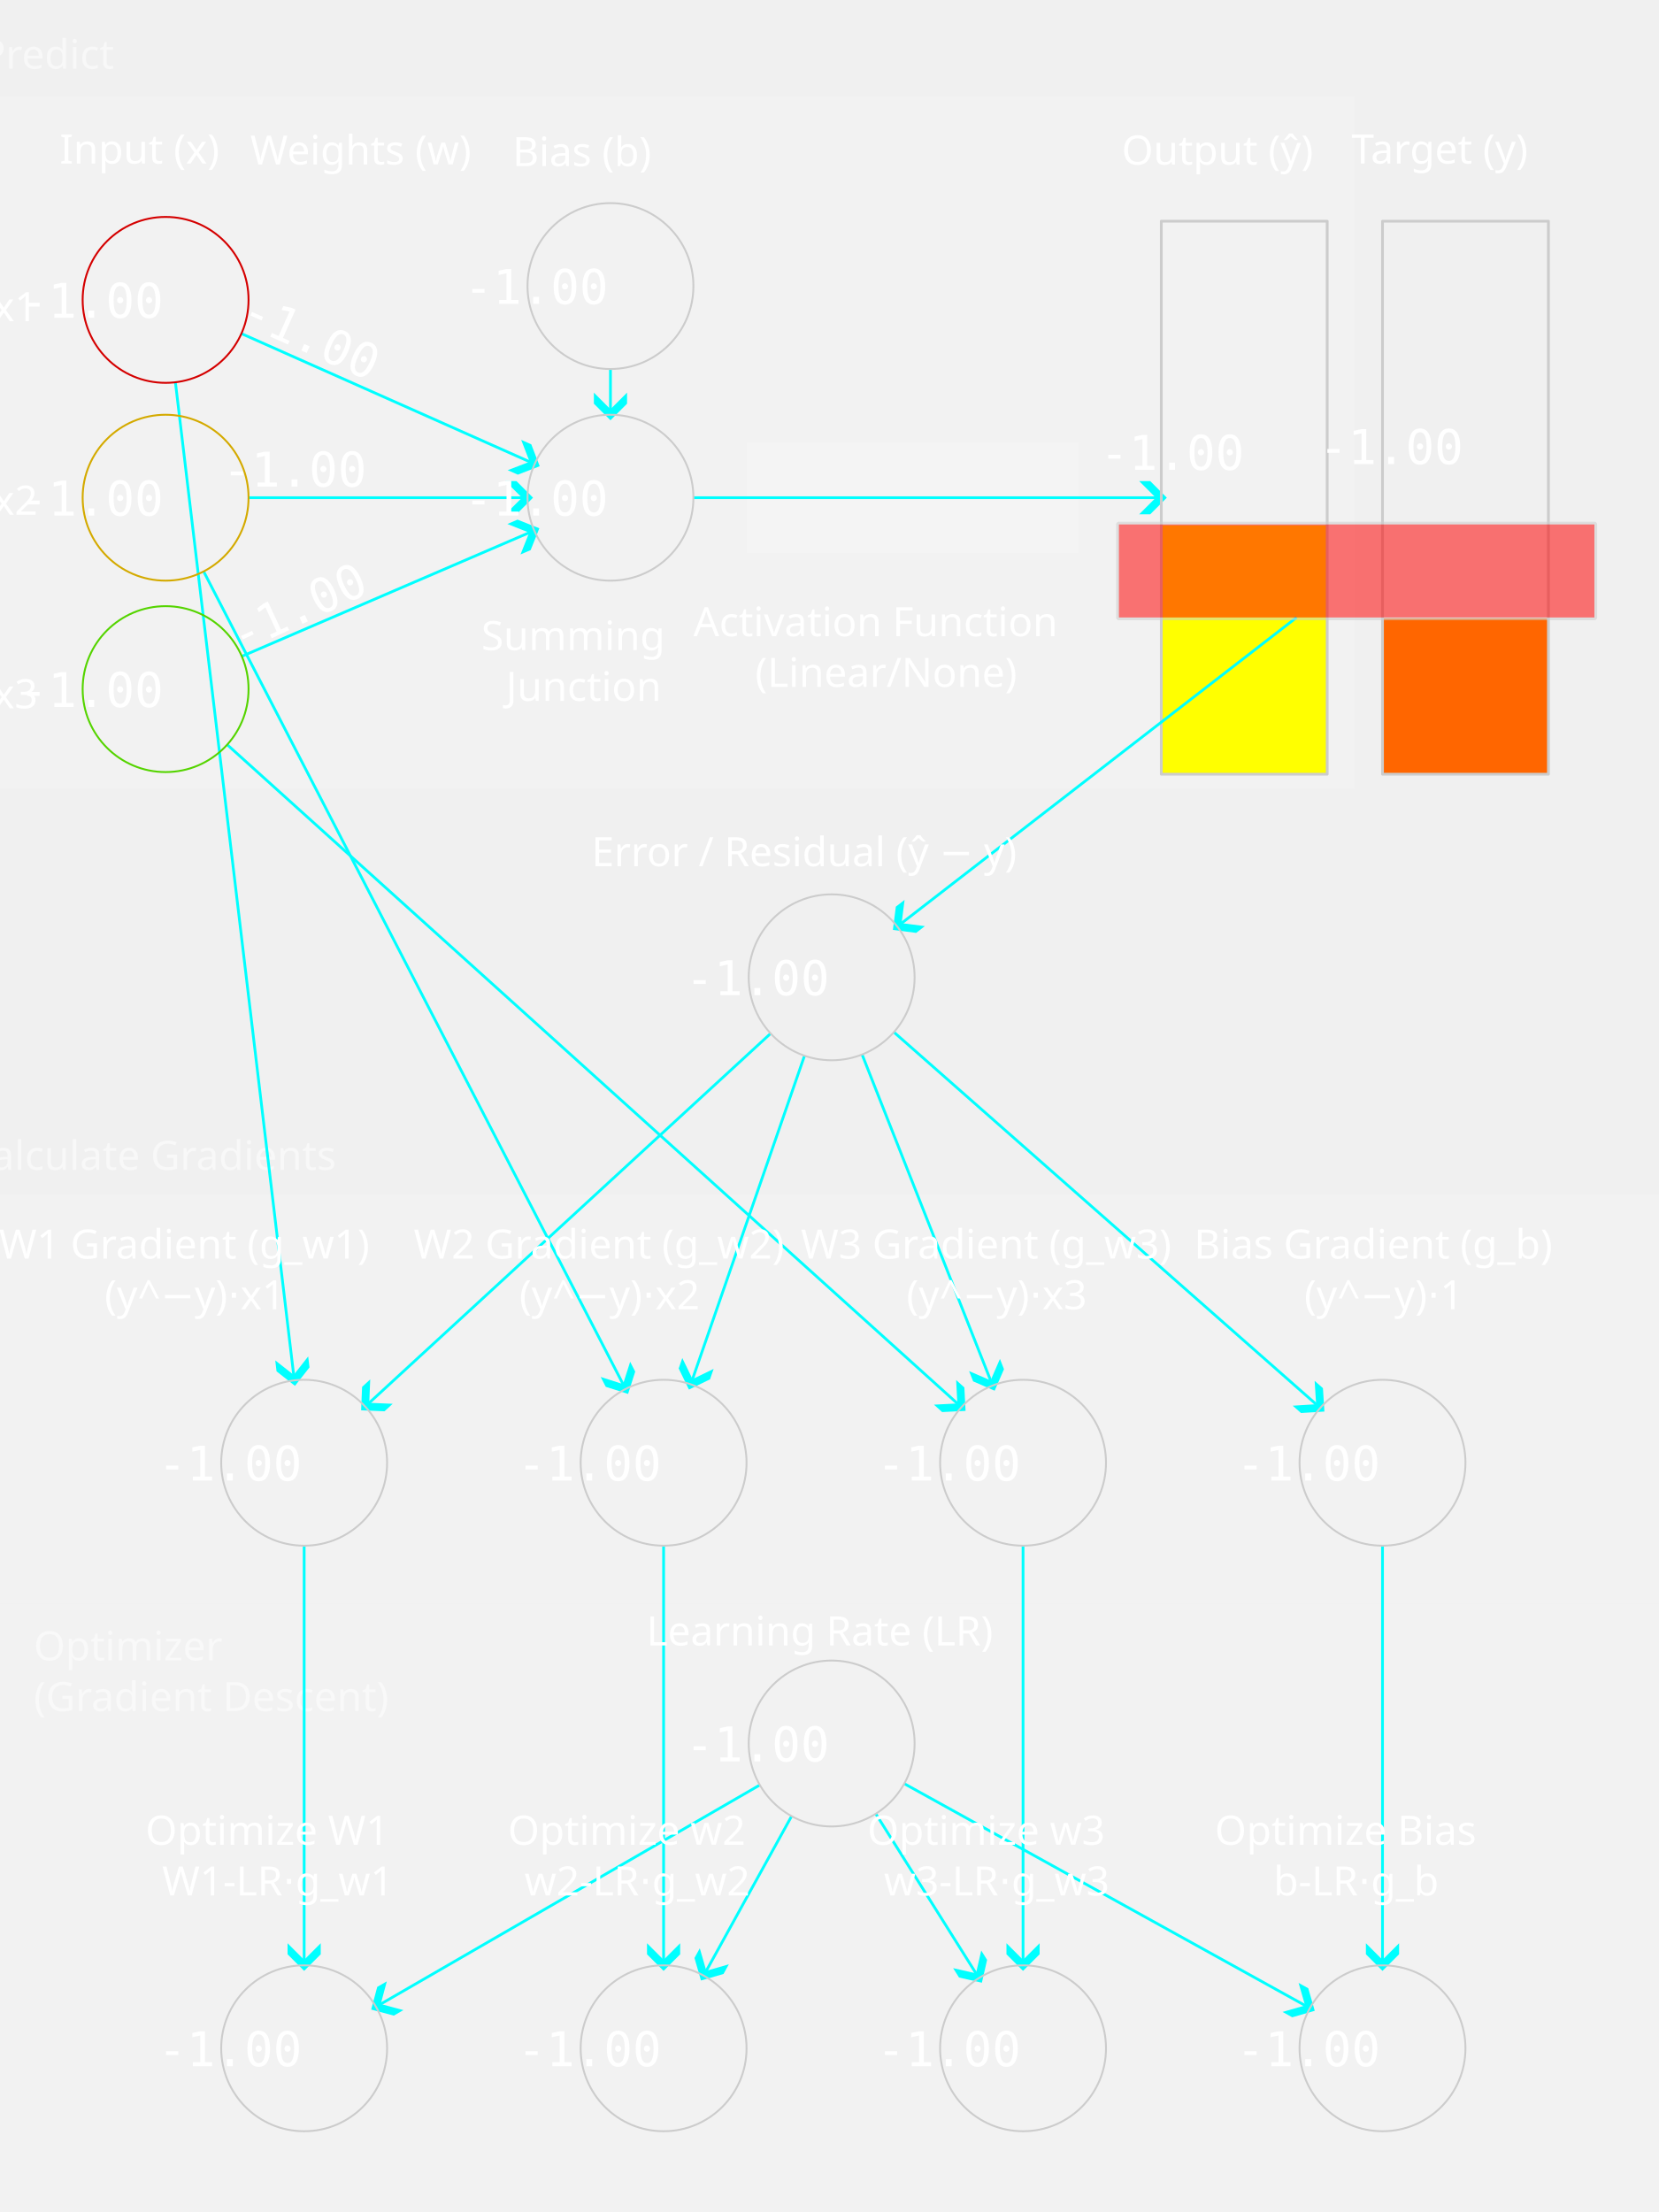
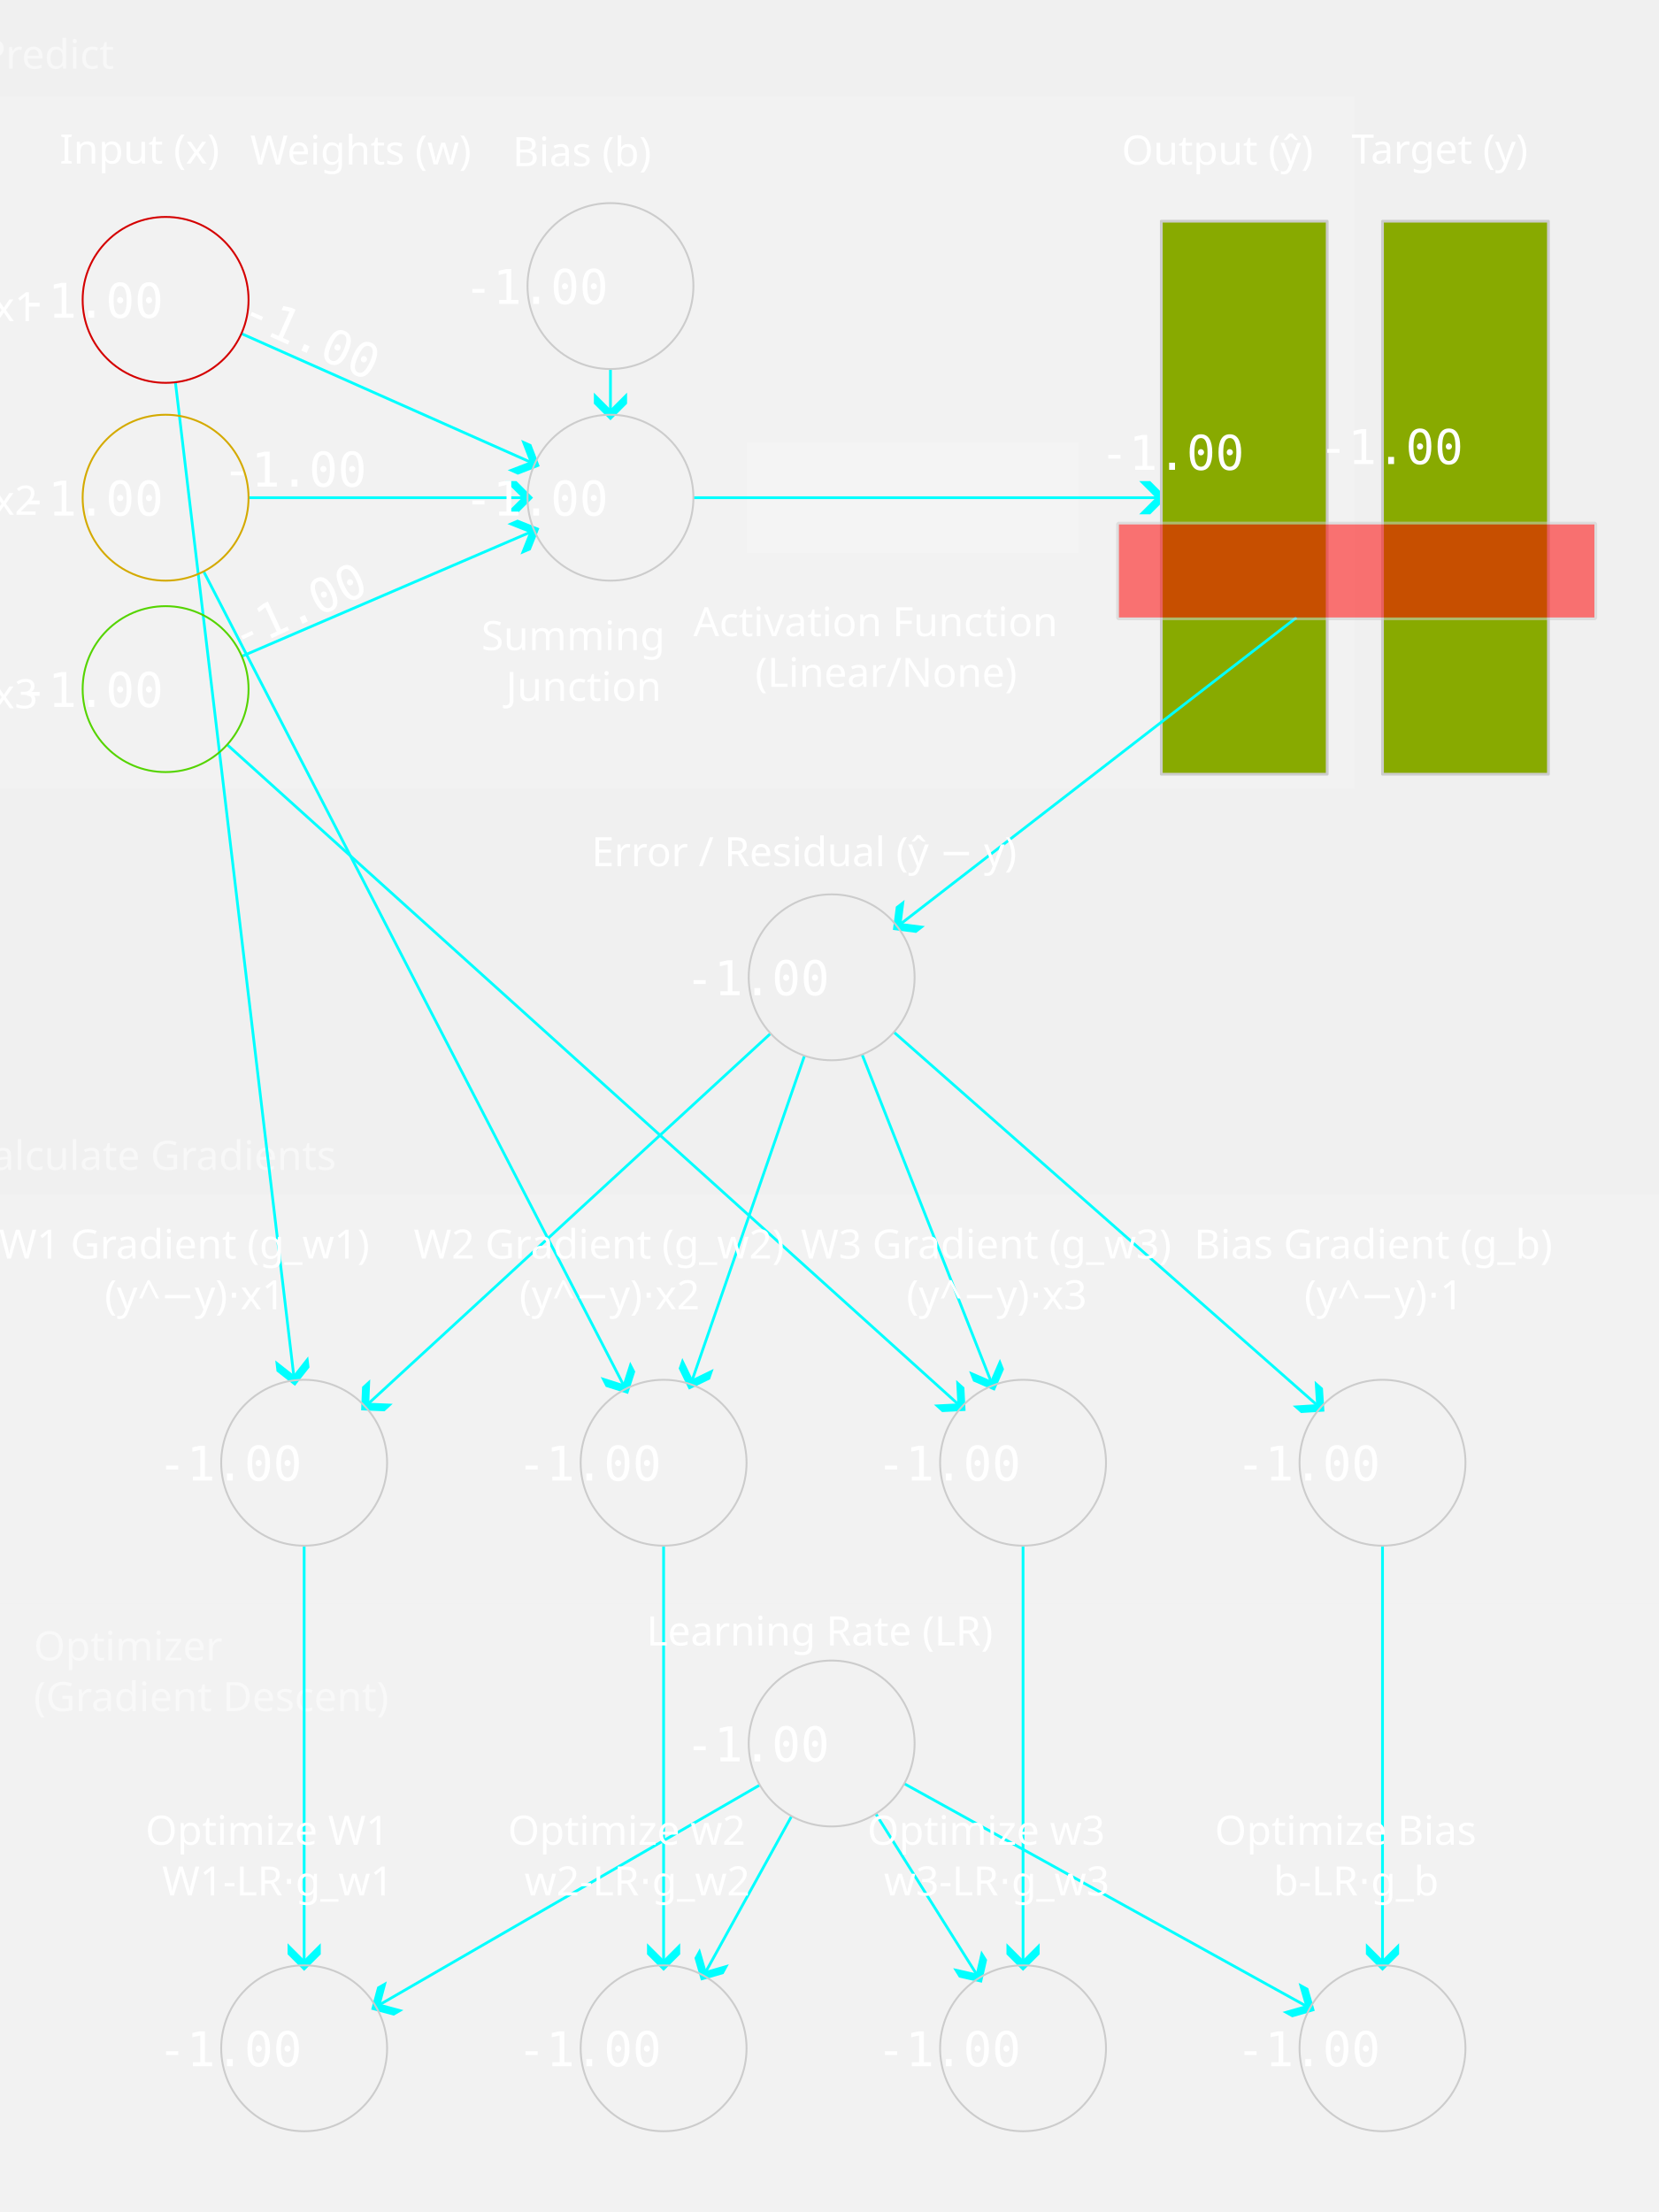
<svg xmlns="http://www.w3.org/2000/svg" width="600" height="800" viewBox="0 0 600 800" version="1.1" id="svg1">
  <defs id="defs1">
    <marker style="overflow:visible" id="ArrowWideHeavy" refX="0" refY="0" orient="auto-start-reverse" markerWidth="2" markerHeight="2" viewBox="0 0 1 1" preserveAspectRatio="xMidYMid" markerUnits="userSpaceOnUse">
      <path style="fill:context-stroke;fill-rule:evenodd;stroke:none" d="m 1,0 -3,3 h -2 l 3,-3 -3,-3 h 2 z" id="path3" />
    </marker>
  </defs>
  <g id="background">
    <rect style="opacity:0.294;fill:#f9f9f9;fill-opacity:1;stroke:none;stroke-width:2;stroke-linecap:round;stroke-linejoin:round;stroke-dasharray:none;stroke-opacity:1;paint-order:stroke fill markers" id="rect57" width="600" height="147.898" x="3.6888261e-07" y="432.102" />
    <rect style="opacity:0.187;fill:#f9f9f9;fill-opacity:1;stroke:none;stroke-width:2;stroke-linecap:round;stroke-linejoin:round;stroke-dasharray:none;stroke-opacity:1;paint-order:stroke fill markers" id="rect58" width="600" height="220" x="0" y="580" />
    <text xml:space="preserve" style="font-style:normal;font-variant:normal;font-weight:normal;font-stretch:normal;font-size:14.667px;font-family:Sans;-inkscape-font-specification:'Sans, Normal';font-variant-ligatures:normal;font-variant-caps:normal;font-variant-numeric:normal;font-variant-east-asian:normal;text-align:center;writing-mode:lr-tb;direction:ltr;dominant-baseline:middle;text-anchor:middle;opacity:0.5;fill:#ffffff;stroke-linecap:round;stroke-linejoin:round;paint-order:stroke fill markers" x="140.66" y="418.025" id="text102">
      <tspan id="tspan102" x="140.66" y="418.025" style="text-align:end;text-anchor:end">Calculate Gradients</tspan>
    </text>
    <text xml:space="preserve" style="font-style:normal;font-variant:normal;font-weight:normal;font-stretch:normal;font-size:14.667px;font-family:Sans;-inkscape-font-specification:'Sans, Normal';font-variant-ligatures:normal;font-variant-caps:normal;font-variant-numeric:normal;font-variant-east-asian:normal;text-align:start;writing-mode:lr-tb;direction:ltr;dominant-baseline:middle;text-anchor:start;opacity:0.5;fill:#ffffff;stroke-linecap:round;stroke-linejoin:round;paint-order:stroke fill markers" x="12.195" y="595.419" id="text103">
      <tspan id="tspan103" x="12.195" y="595.419" style="text-align:start;text-anchor:start">Optimizer</tspan>
      <tspan x="12.195" y="613.752" style="text-align:start;text-anchor:start" id="tspan104">(Gradient Descent)</tspan>
    </text>
    <rect style="display:inline;opacity:0.294;fill:#f9f9f9;fill-opacity:1;stroke:none;stroke-width:2;stroke-linecap:round;stroke-linejoin:round;stroke-dasharray:none;stroke-opacity:1;paint-order:stroke fill markers" id="rect59" width="490" height="250" x="3.6888386e-07" y="35" />
    <text xml:space="preserve" style="font-style:normal;font-variant:normal;font-weight:normal;font-stretch:normal;font-size:14.667px;font-family:Sans;-inkscape-font-specification:'Sans, Normal';font-variant-ligatures:normal;font-variant-caps:normal;font-variant-numeric:normal;font-variant-east-asian:normal;text-align:end;writing-mode:lr-tb;direction:ltr;display:inline;opacity:0.5;fill:#ffffff;stroke-linecap:round;stroke-linejoin:round;paint-order:stroke fill markers" x="60.323" y="24.853" id="text101">
      <tspan id="tspan101" x="60.323" y="24.853" style="text-align:end;text-anchor:end">Predict</tspan>
    </text>
    <rect style="display:inline;opacity:0.294;fill:#f9f9f9;stroke:none;stroke-linecap:round;stroke-linejoin:round;stroke-opacity:1;paint-order:stroke fill markers" id="rect20" width="120" height="40" x="270" y="160" />
  </g>
  <g id="optimizer" style="display:inline">
    <path style="fill:none;fill-rule:evenodd;stroke:#00ffff;stroke-width:1px;stroke-linecap:butt;stroke-linejoin:miter;stroke-opacity:1;marker-end:url(#ArrowWideHeavy)" d="M 274.805,645.568 135.975,725.784" id="path94" />
    <path style="fill:none;fill-rule:evenodd;stroke:#00ffff;stroke-width:1px;stroke-linecap:butt;stroke-linejoin:miter;stroke-opacity:1;marker-end:url(#ArrowWideHeavy)" d="m 286.295,656.831 -31.809,57.691" id="path95" />
    <path style="fill:none;fill-rule:evenodd;stroke:#00ffff;stroke-width:1px;stroke-linecap:butt;stroke-linejoin:miter;stroke-opacity:1;marker-end:url(#ArrowWideHeavy)" d="m 316.733,655.965 37.313,59.421" id="path96" />
    <path style="fill:none;fill-rule:evenodd;stroke:#00ffff;stroke-width:1px;stroke-linecap:butt;stroke-linejoin:miter;stroke-opacity:1;marker-end:url(#ArrowWideHeavy)" d="m 327.029,645.084 146.721,81.184" id="path97" />
    <path style="fill:none;fill-rule:evenodd;stroke:#00ffff;stroke-width:1px;stroke-linecap:butt;stroke-linejoin:miter;stroke-opacity:1;marker-end:url(#ArrowWideHeavy)" d="m 110,559.017 v 151.776" id="path98" />
    <path style="fill:none;fill-rule:evenodd;stroke:#00ffff;stroke-width:1px;stroke-linecap:butt;stroke-linejoin:miter;stroke-opacity:1;marker-end:url(#ArrowWideHeavy)" d="m 240,559.017 v 151.776" id="path99" />
    <path style="fill:none;fill-rule:evenodd;stroke:#00ffff;stroke-width:1px;stroke-linecap:butt;stroke-linejoin:miter;stroke-opacity:1;marker-end:url(#ArrowWideHeavy)" d="m 370,559.017 v 151.776" id="path100" />
    <path style="fill:none;fill-rule:evenodd;stroke:#00ffff;stroke-width:1px;stroke-linecap:butt;stroke-linejoin:miter;stroke-opacity:1;marker-end:url(#ArrowWideHeavy)" d="m 500,559.017 v 151.776" id="path101" />
    <text xml:space="preserve" style="font-style:normal;font-variant:normal;font-weight:normal;font-stretch:normal;font-size:14.667px;font-family:Sans;-inkscape-font-specification:'Sans, Normal';font-variant-ligatures:normal;font-variant-caps:normal;font-variant-numeric:normal;font-variant-east-asian:normal;text-align:center;writing-mode:lr-tb;direction:ltr;dominant-baseline:middle;text-anchor:middle;fill:#ffffff;stroke-linecap:round;stroke-linejoin:round;paint-order:stroke fill markers" x="306" y="590" id="text55">
      <tspan x="306" y="590" id="tspan55">Learning Rate (LR)</tspan>
    </text>
    <text xml:space="preserve" style="font-style:normal;font-variant:normal;font-weight:normal;font-stretch:normal;font-size:17.333px;font-family:Monospace;-inkscape-font-specification:'Monospace, Normal';font-variant-ligatures:normal;font-variant-caps:normal;font-variant-numeric:normal;font-variant-east-asian:normal;text-align:start;writing-mode:lr-tb;direction:ltr;dominant-baseline:middle;text-anchor:middle;fill:#ffffff;stroke-width:0.598;stroke-linecap:round;stroke-linejoin:round;paint-order:stroke fill markers" x="300" y="632.102" id="lr">
      <tspan id="tspan56" x="300" y="632.102" style="font-style:normal;font-variant:normal;font-weight:normal;font-stretch:normal;font-size:17.333px;font-family:Monospace;-inkscape-font-specification:'Monospace, Normal';font-variant-ligatures:normal;font-variant-caps:normal;font-variant-numeric:normal;font-variant-east-asian:normal;text-align:center;text-anchor:middle;fill:#ffffff;stroke-width:0.598">-1.00</tspan>
    </text>
    <circle style="fill:none;stroke:#cccccc;stroke-width:0.681;stroke-linecap:round;stroke-linejoin:round;stroke-opacity:1;paint-order:stroke fill markers" id="circle56" cx="300.78" cy="630.56" r="30" />
    <text xml:space="preserve" style="font-style:normal;font-variant:normal;font-weight:normal;font-stretch:normal;font-size:17.333px;font-family:Monospace;-inkscape-font-specification:'Monospace, Normal';font-variant-ligatures:normal;font-variant-caps:normal;font-variant-numeric:normal;font-variant-east-asian:normal;text-align:start;writing-mode:lr-tb;direction:ltr;dominant-baseline:middle;text-anchor:middle;fill:#ffffff;stroke-width:0.598;stroke-linecap:round;stroke-linejoin:round;paint-order:stroke fill markers" x="109.22" y="742.335" id="o_w1">
      <tspan id="tspan59" x="109.22" y="742.335" style="font-style:normal;font-variant:normal;font-weight:normal;font-stretch:normal;font-size:17.333px;font-family:Monospace;-inkscape-font-specification:'Monospace, Normal';font-variant-ligatures:normal;font-variant-caps:normal;font-variant-numeric:normal;font-variant-east-asian:normal;text-align:center;text-anchor:middle;fill:#ffffff;stroke-width:0.598">-1.00</tspan>
    </text>
    <circle style="fill:none;stroke:#cccccc;stroke-width:0.681;stroke-linecap:round;stroke-linejoin:round;stroke-opacity:1;paint-order:stroke fill markers" id="circle59" cx="110" cy="740.793" r="30" />
    <text xml:space="preserve" style="font-style:normal;font-variant:normal;font-weight:normal;font-stretch:normal;font-size:14.667px;font-family:Sans;-inkscape-font-specification:'Sans, Normal';font-variant-ligatures:normal;font-variant-caps:normal;font-variant-numeric:normal;font-variant-east-asian:normal;text-align:center;writing-mode:lr-tb;direction:ltr;dominant-baseline:middle;text-anchor:middle;fill:#ffffff;stroke-linecap:round;stroke-linejoin:round;paint-order:stroke fill markers" x="110" y="662.102" id="text61">
      <tspan id="tspan75" x="110" y="662.102">Optimize W1</tspan>
      <tspan id="tspan76" x="110" y="680.436">W1-LR⋅g_w1</tspan>
    </text>
    <text xml:space="preserve" style="font-style:normal;font-variant:normal;font-weight:normal;font-stretch:normal;font-size:17.333px;font-family:Monospace;-inkscape-font-specification:'Monospace, Normal';font-variant-ligatures:normal;font-variant-caps:normal;font-variant-numeric:normal;font-variant-east-asian:normal;text-align:start;writing-mode:lr-tb;direction:ltr;dominant-baseline:middle;text-anchor:middle;fill:#ffffff;stroke-width:0.598;stroke-linecap:round;stroke-linejoin:round;paint-order:stroke fill markers" x="239.22" y="742.335" id="o_w2">
      <tspan id="tspan62" x="239.22" y="742.335" style="font-style:normal;font-variant:normal;font-weight:normal;font-stretch:normal;font-size:17.333px;font-family:Monospace;-inkscape-font-specification:'Monospace, Normal';font-variant-ligatures:normal;font-variant-caps:normal;font-variant-numeric:normal;font-variant-east-asian:normal;text-align:center;text-anchor:middle;fill:#ffffff;stroke-width:0.598">-1.00</tspan>
    </text>
    <circle style="fill:none;stroke:#cccccc;stroke-width:0.681;stroke-linecap:round;stroke-linejoin:round;stroke-opacity:1;paint-order:stroke fill markers" id="circle62" cx="240" cy="740.793" r="30" />
    <text xml:space="preserve" style="font-style:normal;font-variant:normal;font-weight:normal;font-stretch:normal;font-size:14.667px;font-family:Sans;-inkscape-font-specification:'Sans, Normal';font-variant-ligatures:normal;font-variant-caps:normal;font-variant-numeric:normal;font-variant-east-asian:normal;text-align:center;writing-mode:lr-tb;direction:ltr;dominant-baseline:middle;text-anchor:middle;fill:#ffffff;stroke-linecap:round;stroke-linejoin:round;paint-order:stroke fill markers" x="240" y="662.102" id="text64">
      <tspan id="tspan64" x="240" y="662.102">Optimize w2</tspan>
      <tspan x="240" y="680.436" id="tspan83">w2-LR⋅g_w2</tspan>
    </text>
    <text xml:space="preserve" style="font-style:normal;font-variant:normal;font-weight:normal;font-stretch:normal;font-size:17.333px;font-family:Monospace;-inkscape-font-specification:'Monospace, Normal';font-variant-ligatures:normal;font-variant-caps:normal;font-variant-numeric:normal;font-variant-east-asian:normal;text-align:start;writing-mode:lr-tb;direction:ltr;dominant-baseline:middle;text-anchor:middle;fill:#ffffff;stroke-width:0.598;stroke-linecap:round;stroke-linejoin:round;paint-order:stroke fill markers" x="369.22" y="742.335" id="o_w3">
      <tspan id="tspan65" x="369.22" y="742.335" style="font-style:normal;font-variant:normal;font-weight:normal;font-stretch:normal;font-size:17.333px;font-family:Monospace;-inkscape-font-specification:'Monospace, Normal';font-variant-ligatures:normal;font-variant-caps:normal;font-variant-numeric:normal;font-variant-east-asian:normal;text-align:center;text-anchor:middle;fill:#ffffff;stroke-width:0.598">-1.00</tspan>
    </text>
    <circle style="fill:none;stroke:#cccccc;stroke-width:0.681;stroke-linecap:round;stroke-linejoin:round;stroke-opacity:1;paint-order:stroke fill markers" id="circle65" cx="370" cy="740.793" r="30" />
    <text xml:space="preserve" style="font-style:normal;font-variant:normal;font-weight:normal;font-stretch:normal;font-size:14.667px;font-family:Sans;-inkscape-font-specification:'Sans, Normal';font-variant-ligatures:normal;font-variant-caps:normal;font-variant-numeric:normal;font-variant-east-asian:normal;text-align:center;writing-mode:lr-tb;direction:ltr;dominant-baseline:middle;text-anchor:middle;fill:#ffffff;stroke-linecap:round;stroke-linejoin:round;paint-order:stroke fill markers" x="370" y="662.102" id="text67">
      <tspan id="tspan67" x="370" y="662.102">Optimize w3</tspan>
      <tspan x="370" y="680.436" id="tspan84">w3-LR⋅g_w3</tspan>
    </text>
    <text xml:space="preserve" style="font-style:normal;font-variant:normal;font-weight:normal;font-stretch:normal;font-size:17.333px;font-family:Monospace;-inkscape-font-specification:'Monospace, Normal';font-variant-ligatures:normal;font-variant-caps:normal;font-variant-numeric:normal;font-variant-east-asian:normal;text-align:start;writing-mode:lr-tb;direction:ltr;dominant-baseline:middle;text-anchor:middle;fill:#ffffff;stroke-width:0.598;stroke-linecap:round;stroke-linejoin:round;paint-order:stroke fill markers" x="499.22" y="742.335" id="o_b">
      <tspan id="tspan68" x="499.22" y="742.335" style="font-style:normal;font-variant:normal;font-weight:normal;font-stretch:normal;font-size:17.333px;font-family:Monospace;-inkscape-font-specification:'Monospace, Normal';font-variant-ligatures:normal;font-variant-caps:normal;font-variant-numeric:normal;font-variant-east-asian:normal;text-align:center;text-anchor:middle;fill:#ffffff;stroke-width:0.598">-1.00</tspan>
    </text>
    <circle style="fill:none;stroke:#cccccc;stroke-width:0.681;stroke-linecap:round;stroke-linejoin:round;stroke-opacity:1;paint-order:stroke fill markers" id="circle68" cx="500" cy="740.793" r="30" />
    <text xml:space="preserve" style="font-style:normal;font-variant:normal;font-weight:normal;font-stretch:normal;font-size:14.667px;font-family:Sans;-inkscape-font-specification:'Sans, Normal';font-variant-ligatures:normal;font-variant-caps:normal;font-variant-numeric:normal;font-variant-east-asian:normal;text-align:center;writing-mode:lr-tb;direction:ltr;dominant-baseline:middle;text-anchor:middle;fill:#ffffff;stroke-linecap:round;stroke-linejoin:round;paint-order:stroke fill markers" x="500" y="662.102" id="text70">
      <tspan id="tspan70" x="500" y="662.102">Optimize Bias</tspan>
      <tspan x="500" y="680.436" id="tspan85">b-LR⋅g_b</tspan>
    </text>
  </g>
  <g id="gradient" style="display:inline">
    <path style="fill:none;fill-rule:evenodd;stroke:#00ffff;stroke-width:1px;stroke-linecap:butt;stroke-linejoin:miter;stroke-opacity:1;marker-end:url(#ArrowWideHeavy)" d="M 278.705,373.771 132.075,508.703" id="path87" />
    <path style="fill:none;fill-rule:evenodd;stroke:#00ffff;stroke-width:1px;stroke-linecap:butt;stroke-linejoin:miter;stroke-opacity:1;marker-end:url(#ArrowWideHeavy)" d="M 290.965,381.806 249.815,500.668" id="path88" />
    <path style="fill:none;fill-rule:evenodd;stroke:#00ffff;stroke-width:1px;stroke-linecap:butt;stroke-linejoin:miter;stroke-opacity:1;marker-end:url(#ArrowWideHeavy)" d="m 311.784,381.366 47.212,119.743" id="path89" />
    <path style="fill:none;fill-rule:evenodd;stroke:#00ffff;stroke-width:1px;stroke-linecap:butt;stroke-linejoin:miter;stroke-opacity:1;marker-end:url(#ArrowWideHeavy)" d="M 323.287,373.292 477.493,509.183" id="path90" />
    <path style="fill:none;fill-rule:evenodd;stroke:#00ffff;stroke-width:1px;stroke-linecap:butt;stroke-linejoin:miter;stroke-opacity:1;marker-end:url(#ArrowWideHeavy)" d="M 63.439,138.246 106.451,499.228" id="path91" />
    <path style="fill:none;fill-rule:evenodd;stroke:#00ffff;stroke-width:1px;stroke-linecap:butt;stroke-linejoin:miter;stroke-opacity:1;marker-end:url(#ArrowWideHeavy)" d="M 73.647,206.659 226.243,502.358" id="path92" />
    <path style="fill:none;fill-rule:evenodd;stroke:#00ffff;stroke-width:1px;stroke-linecap:butt;stroke-linejoin:miter;stroke-opacity:1;marker-end:url(#ArrowWideHeavy)" d="M 82.164,269.325 347.726,508.921" id="path93" />
    <text xml:space="preserve" style="font-style:normal;font-variant:normal;font-weight:normal;font-stretch:normal;font-size:17.333px;font-family:Monospace;-inkscape-font-specification:'Monospace, Normal';font-variant-ligatures:normal;font-variant-caps:normal;font-variant-numeric:normal;font-variant-east-asian:normal;text-align:start;writing-mode:lr-tb;direction:ltr;dominant-baseline:middle;text-anchor:middle;fill:#ffffff;stroke-width:0.598;stroke-linecap:round;stroke-linejoin:round;paint-order:stroke fill markers" x="109.22" y="530.56" id="g_w1">
      <tspan id="tspan36" x="109.22" y="530.56" style="font-style:normal;font-variant:normal;font-weight:normal;font-stretch:normal;font-size:17.333px;font-family:Monospace;-inkscape-font-specification:'Monospace, Normal';font-variant-ligatures:normal;font-variant-caps:normal;font-variant-numeric:normal;font-variant-east-asian:normal;text-align:center;text-anchor:middle;fill:#ffffff;stroke-width:0.598">-1.00</tspan>
    </text>
    <circle style="fill:none;stroke:#cccccc;stroke-width:0.681;stroke-linecap:round;stroke-linejoin:round;stroke-opacity:1;paint-order:stroke fill markers" id="circle36" cx="110" cy="529.017" r="30" />
    <text xml:space="preserve" style="font-style:normal;font-variant:normal;font-weight:normal;font-stretch:normal;font-size:14.667px;font-family:Sans;-inkscape-font-specification:'Sans, Normal';font-variant-ligatures:normal;font-variant-caps:normal;font-variant-numeric:normal;font-variant-east-asian:normal;text-align:center;writing-mode:lr-tb;direction:ltr;dominant-baseline:middle;text-anchor:middle;fill:#ffffff;stroke-linecap:round;stroke-linejoin:round;paint-order:stroke fill markers" x="80" y="450.102" id="text41">
      <tspan id="tspan77" x="80" y="450.102">W1 Gradient (g_w1)</tspan>
      <tspan id="tspan78" x="80" y="468.436">(y^​−y)⋅x1</tspan>
    </text>
    <text xml:space="preserve" style="font-style:normal;font-variant:normal;font-weight:normal;font-stretch:normal;font-size:17.333px;font-family:Monospace;-inkscape-font-specification:'Monospace, Normal';font-variant-ligatures:normal;font-variant-caps:normal;font-variant-numeric:normal;font-variant-east-asian:normal;text-align:start;writing-mode:lr-tb;direction:ltr;dominant-baseline:middle;text-anchor:middle;fill:#ffffff;stroke-width:0.598;stroke-linecap:round;stroke-linejoin:round;paint-order:stroke fill markers" x="239.22" y="530.56" id="g_w2">
      <tspan id="tspan46" x="239.22" y="530.56" style="font-style:normal;font-variant:normal;font-weight:normal;font-stretch:normal;font-size:17.333px;font-family:Monospace;-inkscape-font-specification:'Monospace, Normal';font-variant-ligatures:normal;font-variant-caps:normal;font-variant-numeric:normal;font-variant-east-asian:normal;text-align:center;text-anchor:middle;fill:#ffffff;stroke-width:0.598">-1.00</tspan>
    </text>
    <circle style="fill:none;stroke:#cccccc;stroke-width:0.681;stroke-linecap:round;stroke-linejoin:round;stroke-opacity:1;paint-order:stroke fill markers" id="circle46" cx="240" cy="529.017" r="30" />
    <text xml:space="preserve" style="font-style:normal;font-variant:normal;font-weight:normal;font-stretch:normal;font-size:14.667px;font-family:Sans;-inkscape-font-specification:'Sans, Normal';font-variant-ligatures:normal;font-variant-caps:normal;font-variant-numeric:normal;font-variant-east-asian:normal;text-align:center;writing-mode:lr-tb;direction:ltr;dominant-baseline:middle;text-anchor:middle;fill:#ffffff;stroke-linecap:round;stroke-linejoin:round;paint-order:stroke fill markers" x="230" y="450.102" id="text48">
      <tspan id="tspan79" x="230" y="450.102">W2 Gradient (g_w2)</tspan>
      <tspan id="tspan80" x="230" y="468.436">(y^​−y)⋅x2</tspan>
    </text>
    <text xml:space="preserve" style="font-style:normal;font-variant:normal;font-weight:normal;font-stretch:normal;font-size:17.333px;font-family:Monospace;-inkscape-font-specification:'Monospace, Normal';font-variant-ligatures:normal;font-variant-caps:normal;font-variant-numeric:normal;font-variant-east-asian:normal;text-align:start;writing-mode:lr-tb;direction:ltr;dominant-baseline:middle;text-anchor:middle;fill:#ffffff;stroke-width:0.598;stroke-linecap:round;stroke-linejoin:round;paint-order:stroke fill markers" x="369.22" y="530.56" id="g_w3">
      <tspan id="tspan49" x="369.22" y="530.56" style="font-style:normal;font-variant:normal;font-weight:normal;font-stretch:normal;font-size:17.333px;font-family:Monospace;-inkscape-font-specification:'Monospace, Normal';font-variant-ligatures:normal;font-variant-caps:normal;font-variant-numeric:normal;font-variant-east-asian:normal;text-align:center;text-anchor:middle;fill:#ffffff;stroke-width:0.598">-1.00</tspan>
    </text>
    <circle style="fill:none;stroke:#cccccc;stroke-width:0.681;stroke-linecap:round;stroke-linejoin:round;stroke-opacity:1;paint-order:stroke fill markers" id="circle49" cx="370" cy="529.017" r="30" />
    <text xml:space="preserve" style="font-style:normal;font-variant:normal;font-weight:normal;font-stretch:normal;font-size:14.667px;font-family:Sans;-inkscape-font-specification:'Sans, Normal';font-variant-ligatures:normal;font-variant-caps:normal;font-variant-numeric:normal;font-variant-east-asian:normal;text-align:center;writing-mode:lr-tb;direction:ltr;dominant-baseline:middle;text-anchor:middle;fill:#ffffff;stroke-linecap:round;stroke-linejoin:round;paint-order:stroke fill markers" x="370" y="450.102" id="text51">
      <tspan id="tspan81" x="370" y="450.102">W3 Gradient (g_w3)</tspan>
      <tspan id="tspan82" x="370" y="468.436">(y^​−y)⋅x3</tspan>
    </text>
    <text xml:space="preserve" style="font-style:normal;font-variant:normal;font-weight:normal;font-stretch:normal;font-size:17.333px;font-family:Monospace;-inkscape-font-specification:'Monospace, Normal';font-variant-ligatures:normal;font-variant-caps:normal;font-variant-numeric:normal;font-variant-east-asian:normal;text-align:start;writing-mode:lr-tb;direction:ltr;dominant-baseline:middle;text-anchor:middle;fill:#ffffff;stroke-width:0.598;stroke-linecap:round;stroke-linejoin:round;paint-order:stroke fill markers" x="499.22" y="530.56" id="g_b">
      <tspan id="tspan52" x="499.22" y="530.56" style="font-style:normal;font-variant:normal;font-weight:normal;font-stretch:normal;font-size:17.333px;font-family:Monospace;-inkscape-font-specification:'Monospace, Normal';font-variant-ligatures:normal;font-variant-caps:normal;font-variant-numeric:normal;font-variant-east-asian:normal;text-align:center;text-anchor:middle;fill:#ffffff;stroke-width:0.598">-1.00</tspan>
    </text>
    <circle style="fill:none;stroke:#cccccc;stroke-width:0.681;stroke-linecap:round;stroke-linejoin:round;stroke-opacity:1;paint-order:stroke fill markers" id="circle52" cx="500" cy="529.017" r="30" />
    <text xml:space="preserve" style="font-style:normal;font-variant:normal;font-weight:normal;font-stretch:normal;font-size:14.667px;font-family:Sans;-inkscape-font-specification:'Sans, Normal';font-variant-ligatures:normal;font-variant-caps:normal;font-variant-numeric:normal;font-variant-east-asian:normal;text-align:center;writing-mode:lr-tb;direction:ltr;dominant-baseline:middle;text-anchor:middle;fill:#ffffff;stroke-linecap:round;stroke-linejoin:round;paint-order:stroke fill markers" x="510" y="450.102" id="text54">
      <tspan id="tspan53" x="510" y="450.102">Bias Gradient (g_b)</tspan>
      <tspan id="tspan54" x="510" y="468.436">(y^​−y)⋅1</tspan>
    </text>
  </g>
  <g id="predict" style="display:inline">
    <path style="fill:none;fill-rule:evenodd;stroke:#00ffff;stroke-width:1px;stroke-linecap:butt;stroke-linejoin:miter;stroke-opacity:1;marker-end:url(#ArrowWideHeavy)" d="M 87.302,120.647 193.368,167.811" id="path12" />
    <path style="fill:none;stroke:#00ffff;stroke-width:1px;stroke-linecap:butt;stroke-linejoin:miter;stroke-opacity:1;marker-end:url(#ArrowWideHeavy)" d="M 89.89,180 H 190.78" id="path13" />
    <path style="fill:none;fill-rule:evenodd;stroke:#00ffff;stroke-width:1px;stroke-linecap:butt;stroke-linejoin:miter;stroke-opacity:1;marker-end:url(#ArrowWideHeavy)" d="M 87.447,237.371 193.223,191.857" id="path14" />
    <path style="fill:none;fill-rule:evenodd;stroke:#00ffff;stroke-width:1px;stroke-linecap:butt;stroke-linejoin:miter;stroke-opacity:1;marker-end:url(#ArrowWideHeavy)" d="M 220.78,133.457 V 150" id="path15" />
    <path style="fill:none;fill-rule:evenodd;stroke:#00ffff;stroke-width:1px;stroke-linecap:butt;stroke-linejoin:miter;stroke-opacity:1;marker-end:url(#ArrowWideHeavy)" d="M 250.78,180 H 420" id="path85" />
    <circle style="fill:none;stroke:#d40000;stroke-width:0.681;stroke-linecap:round;stroke-linejoin:round;stroke-opacity:1;paint-order:stroke fill markers" id="x1border" cx="59.89" cy="108.457" r="30" />
    <text xml:space="preserve" style="font-style:normal;font-variant:normal;font-weight:normal;font-stretch:normal;font-size:17.333px;font-family:Monospace;-inkscape-font-specification:'Monospace, Normal';font-variant-ligatures:normal;font-variant-caps:normal;font-variant-numeric:normal;font-variant-east-asian:normal;text-align:start;writing-mode:lr-tb;direction:ltr;dominant-baseline:middle;text-anchor:middle;fill:#ffffff;stroke-width:0.598;stroke-linecap:round;stroke-linejoin:round;paint-order:stroke fill markers" x="59.11" y="110" id="x1">
      <tspan id="tspan1" x="59.11" y="110" style="font-style:normal;font-variant:normal;font-weight:normal;font-stretch:normal;font-size:17.333px;font-family:Monospace;-inkscape-font-specification:'Monospace, Normal';font-variant-ligatures:normal;font-variant-caps:normal;font-variant-numeric:normal;font-variant-east-asian:normal;text-align:center;text-anchor:middle;fill:#ffffff;stroke-width:0.598">-1.00</tspan>
    </text>
    <circle style="fill:none;stroke:#55d400;stroke-width:0.681;stroke-linecap:round;stroke-linejoin:round;stroke-opacity:1;paint-order:stroke fill markers" id="circle7" cx="59.89" cy="249.229" r="30" />
    <text xml:space="preserve" style="font-style:normal;font-variant:normal;font-weight:normal;font-stretch:normal;font-size:17.333px;font-family:Monospace;-inkscape-font-specification:'Monospace, Normal';font-variant-ligatures:normal;font-variant-caps:normal;font-variant-numeric:normal;font-variant-east-asian:normal;text-align:start;writing-mode:lr-tb;direction:ltr;dominant-baseline:middle;text-anchor:middle;fill:#ffffff;stroke-width:0.598;stroke-linecap:round;stroke-linejoin:round;paint-order:stroke fill markers" x="59.11" y="250.771" id="x3">
      <tspan id="tspan7" x="59.11" y="250.771" style="font-style:normal;font-variant:normal;font-weight:normal;font-stretch:normal;font-size:17.333px;font-family:Monospace;-inkscape-font-specification:'Monospace, Normal';font-variant-ligatures:normal;font-variant-caps:normal;font-variant-numeric:normal;font-variant-east-asian:normal;text-align:center;text-anchor:middle;fill:#ffffff;stroke-width:0.598">-1.00</tspan>
    </text>
    <circle style="fill:none;stroke:#d4aa00;stroke-width:0.681;stroke-linecap:round;stroke-linejoin:round;stroke-opacity:1;paint-order:stroke fill markers" id="circle8" cx="59.89" cy="180" r="30" />
    <text xml:space="preserve" style="font-style:normal;font-variant:normal;font-weight:normal;font-stretch:normal;font-size:17.333px;font-family:Monospace;-inkscape-font-specification:'Monospace, Normal';font-variant-ligatures:normal;font-variant-caps:normal;font-variant-numeric:normal;font-variant-east-asian:normal;text-align:start;writing-mode:lr-tb;direction:ltr;dominant-baseline:middle;text-anchor:middle;fill:#ffffff;stroke-width:0.598;stroke-linecap:round;stroke-linejoin:round;paint-order:stroke fill markers" x="59.11" y="181.543" id="x2">
      <tspan id="tspan8" x="59.11" y="181.543" style="font-style:normal;font-variant:normal;font-weight:normal;font-stretch:normal;font-size:17.333px;font-family:Monospace;-inkscape-font-specification:'Monospace, Normal';font-variant-ligatures:normal;font-variant-caps:normal;font-variant-numeric:normal;font-variant-east-asian:normal;text-align:center;text-anchor:middle;fill:#ffffff;stroke-width:0.598">-1.00</tspan>
    </text>
    <text xml:space="preserve" style="font-style:normal;font-variant:normal;font-weight:normal;font-stretch:normal;font-size:14.667px;font-family:Sans;-inkscape-font-specification:'Sans, Normal';font-variant-ligatures:normal;font-variant-caps:normal;font-variant-numeric:normal;font-variant-east-asian:normal;text-align:center;writing-mode:lr-tb;direction:ltr;dominant-baseline:middle;text-anchor:middle;fill:#ffffff;stroke-linecap:round;stroke-linejoin:round;paint-order:stroke fill markers" x="60" y="54.061" id="text4">
      <tspan id="tspan4" x="60" y="54.061">Input (x)</tspan>
    </text>
    <text xml:space="preserve" style="font-style:normal;font-variant:normal;font-weight:normal;font-stretch:normal;font-size:14.667px;font-family:Sans;-inkscape-font-specification:'Sans, Normal';font-variant-ligatures:normal;font-variant-caps:normal;font-variant-numeric:normal;font-variant-east-asian:normal;text-align:center;writing-mode:lr-tb;direction:ltr;dominant-baseline:middle;text-anchor:middle;fill:#ffffff;stroke-linecap:round;stroke-linejoin:round;paint-order:stroke fill markers" x="220" y="55" id="text9">
      <tspan id="tspan9" x="220" y="55">Bias (b)</tspan>
    </text>
    <text xml:space="preserve" style="font-style:normal;font-variant:normal;font-weight:normal;font-stretch:normal;font-size:17.333px;font-family:Monospace;-inkscape-font-specification:'Monospace, Normal';font-variant-ligatures:normal;font-variant-caps:normal;font-variant-numeric:normal;font-variant-east-asian:normal;text-align:start;writing-mode:lr-tb;direction:ltr;dominant-baseline:middle;text-anchor:middle;fill:#ffffff;stroke-width:0.598;stroke-linecap:round;stroke-linejoin:round;paint-order:stroke fill markers" x="220" y="105" id="b">
      <tspan id="tspan10" x="220" y="105" style="font-style:normal;font-variant:normal;font-weight:normal;font-stretch:normal;font-size:17.333px;font-family:Monospace;-inkscape-font-specification:'Monospace, Normal';font-variant-ligatures:normal;font-variant-caps:normal;font-variant-numeric:normal;font-variant-east-asian:normal;text-align:center;text-anchor:middle;fill:#ffffff;stroke-width:0.598">-1.00</tspan>
    </text>
    <circle style="fill:none;stroke:#cccccc;stroke-width:0.681;stroke-linecap:round;stroke-linejoin:round;stroke-opacity:1;paint-order:stroke fill markers" id="circle10" cx="220.78" cy="103.457" r="30" />
    <text xml:space="preserve" style="font-style:normal;font-variant:normal;font-weight:normal;font-stretch:normal;font-size:17.333px;font-family:Monospace;-inkscape-font-specification:'Monospace, Normal';font-variant-ligatures:normal;font-variant-caps:normal;font-variant-numeric:normal;font-variant-east-asian:normal;text-align:start;writing-mode:lr-tb;direction:ltr;dominant-baseline:middle;text-anchor:middle;fill:#ffffff;stroke-width:0.598;stroke-linecap:round;stroke-linejoin:round;paint-order:stroke fill markers" x="220" y="181.543" id="output1">
      <tspan id="tspan11" x="220" y="181.543" style="font-style:normal;font-variant:normal;font-weight:normal;font-stretch:normal;font-size:17.333px;font-family:Monospace;-inkscape-font-specification:'Monospace, Normal';font-variant-ligatures:normal;font-variant-caps:normal;font-variant-numeric:normal;font-variant-east-asian:normal;text-align:center;text-anchor:middle;fill:#ffffff;stroke-width:0.598">-1.00</tspan>
    </text>
    <circle style="fill:none;stroke:#cccccc;stroke-width:0.681;stroke-linecap:round;stroke-linejoin:round;stroke-opacity:1;paint-order:stroke fill markers" id="circle11" cx="220.78" cy="180" r="30" />
-     <rect style="fill:#ffff00;fill-opacity:1;stroke:none;stroke-width:1;stroke-linecap:round;stroke-linejoin:round;stroke-opacity:1;paint-order:stroke fill markers" id="output_fill" width="60" height="90" x="420" y="190" />
+     <rect style="fill:#88aa00;fill-opacity:1;stroke:none;stroke-width:1;stroke-linecap:round;stroke-linejoin:round;stroke-opacity:1;paint-order:stroke fill markers" id="output_fill" width="60" height="200" x="420" y="80" />
    <rect style="fill:none;stroke:#cccccc;stroke-width:1;stroke-linecap:round;stroke-linejoin:round;stroke-opacity:1;paint-order:stroke fill markers" id="rect19" width="60" height="200" x="420" y="80" />
    <text xml:space="preserve" style="font-style:normal;font-variant:normal;font-weight:normal;font-stretch:normal;font-size:17.333px;font-family:Monospace;-inkscape-font-specification:'Monospace, Normal';font-variant-ligatures:normal;font-variant-caps:normal;font-variant-numeric:normal;font-variant-east-asian:normal;text-align:start;writing-mode:lr-tb;direction:ltr;dominant-baseline:middle;text-anchor:middle;fill:#ffffff;stroke-width:0.598;stroke-linecap:round;stroke-linejoin:round;paint-order:stroke fill markers" x="450" y="165" id="output2">
      <tspan id="tspan12" x="450" y="165" style="font-style:normal;font-variant:normal;font-weight:normal;font-stretch:normal;font-size:17.333px;font-family:Monospace;-inkscape-font-specification:'Monospace, Normal';font-variant-ligatures:normal;font-variant-caps:normal;font-variant-numeric:normal;font-variant-east-asian:normal;text-align:center;text-anchor:middle;fill:#ffffff;stroke-width:0.598">-1.00</tspan>
    </text>
    <text xml:space="preserve" style="font-style:normal;font-variant:normal;font-weight:normal;font-stretch:normal;font-size:14.667px;font-family:Sans;-inkscape-font-specification:'Sans, Normal';font-variant-ligatures:normal;font-variant-caps:normal;font-variant-numeric:normal;font-variant-east-asian:normal;text-align:center;writing-mode:lr-tb;direction:ltr;dominant-baseline:middle;text-anchor:middle;fill:#ffffff;stroke-linecap:round;stroke-linejoin:round;paint-order:stroke fill markers" x="330" y="225" id="text15">
      <tspan id="tspan15" x="330" y="225">Activation Function</tspan>
      <tspan x="330" y="243.333" id="tspan16">(Linear/None)</tspan>
    </text>
    <text xml:space="preserve" style="font-style:normal;font-variant:normal;font-weight:normal;font-stretch:normal;font-size:14.667px;font-family:Sans;-inkscape-font-specification:'Sans, Normal';font-variant-ligatures:normal;font-variant-caps:normal;font-variant-numeric:normal;font-variant-east-asian:normal;text-align:center;writing-mode:lr-tb;direction:ltr;dominant-baseline:middle;text-anchor:middle;fill:#ffffff;stroke-linecap:round;stroke-linejoin:round;paint-order:stroke fill markers" x="220.642" y="230.045" id="text18">
      <tspan x="220.642" y="230.045" id="tspan18">Summing</tspan>
      <tspan x="220.642" y="248.379" id="tspan19">Junction</tspan>
    </text>
    <text xml:space="preserve" style="font-style:normal;font-variant:normal;font-weight:normal;font-stretch:normal;font-size:14.667px;font-family:Sans;-inkscape-font-specification:'Sans, Normal';font-variant-ligatures:normal;font-variant-caps:normal;font-variant-numeric:normal;font-variant-east-asian:normal;text-align:center;writing-mode:lr-tb;direction:ltr;dominant-baseline:middle;text-anchor:middle;fill:#ffffff;stroke-linecap:round;stroke-linejoin:round;paint-order:stroke fill markers" x="449.846" y="54.443" id="text25">
      <tspan id="tspan25" x="449.846" y="54.443">Output (ŷ)</tspan>
    </text>
    <text xml:space="preserve" style="font-style:normal;font-variant:normal;font-weight:normal;font-stretch:normal;font-size:17.333px;font-family:Monospace;-inkscape-font-specification:'Monospace, Normal';font-variant-ligatures:normal;font-variant-caps:normal;font-variant-numeric:normal;font-variant-east-asian:normal;text-align:start;writing-mode:lr-tb;direction:ltr;dominant-baseline:middle;text-anchor:middle;fill:#ffffff;stroke-width:0.598;stroke-linecap:round;stroke-linejoin:round;paint-order:stroke fill markers" x="178.388" y="66.334" id="w1" transform="rotate(24.08225)">
      <tspan id="tspan30" x="178.388" y="66.334" style="font-style:normal;font-variant:normal;font-weight:normal;font-stretch:normal;font-size:17.333px;font-family:Monospace;-inkscape-font-specification:'Monospace, Normal';font-variant-ligatures:normal;font-variant-caps:normal;font-variant-numeric:normal;font-variant-east-asian:normal;text-align:center;text-anchor:middle;fill:#ffffff;stroke-width:0.598">-1.00</tspan>
    </text>
    <text xml:space="preserve" style="font-style:normal;font-variant:normal;font-weight:normal;font-stretch:normal;font-size:17.333px;font-family:Monospace;-inkscape-font-specification:'Monospace, Normal';font-variant-ligatures:normal;font-variant-caps:normal;font-variant-numeric:normal;font-variant-east-asian:normal;text-align:start;writing-mode:lr-tb;direction:ltr;dominant-baseline:middle;text-anchor:middle;fill:#ffffff;stroke-width:0.598;stroke-linecap:round;stroke-linejoin:round;paint-order:stroke fill markers" x="132.617" y="171.056" id="w2">
      <tspan id="tspan31" x="132.617" y="171.056" style="font-style:normal;font-variant:normal;font-weight:normal;font-stretch:normal;font-size:17.333px;font-family:Monospace;-inkscape-font-specification:'Monospace, Normal';font-variant-ligatures:normal;font-variant-caps:normal;font-variant-numeric:normal;font-variant-east-asian:normal;text-align:center;text-anchor:middle;fill:#ffffff;stroke-width:0.598">-1.00</tspan>
    </text>
    <text xml:space="preserve" style="font-style:normal;font-variant:normal;font-weight:normal;font-stretch:normal;font-size:17.333px;font-family:Monospace;-inkscape-font-specification:'Monospace, Normal';font-variant-ligatures:normal;font-variant-caps:normal;font-variant-numeric:normal;font-variant-east-asian:normal;text-align:start;writing-mode:lr-tb;direction:ltr;dominant-baseline:middle;text-anchor:middle;fill:#ffffff;stroke-width:0.598;stroke-linecap:round;stroke-linejoin:round;paint-order:stroke fill markers" x="30.851" y="245.818" id="w3" transform="rotate(-25.02548)">
      <tspan id="tspan32" x="30.851" y="245.818" style="font-style:normal;font-variant:normal;font-weight:normal;font-stretch:normal;font-size:17.333px;font-family:Monospace;-inkscape-font-specification:'Monospace, Normal';font-variant-ligatures:normal;font-variant-caps:normal;font-variant-numeric:normal;font-variant-east-asian:normal;text-align:center;text-anchor:middle;fill:#ffffff;stroke-width:0.598">-1.00</tspan>
    </text>
    <text xml:space="preserve" style="font-style:normal;font-variant:normal;font-weight:normal;font-stretch:normal;font-size:14.667px;font-family:Sans;-inkscape-font-specification:'Sans, Normal';font-variant-ligatures:normal;font-variant-caps:normal;font-variant-numeric:normal;font-variant-east-asian:normal;text-align:center;writing-mode:lr-tb;direction:ltr;dominant-baseline:middle;text-anchor:middle;fill:#ffffff;stroke-linecap:round;stroke-linejoin:round;paint-order:stroke fill markers" x="140" y="54.399" id="text86">
      <tspan id="tspan86" x="140" y="54.399">Weights (w)</tspan>
    </text>
    <text xml:space="preserve" style="font-style:normal;font-variant:normal;font-weight:normal;font-stretch:normal;font-size:14.667px;font-family:Sans;-inkscape-font-specification:'Sans, Normal';font-variant-ligatures:normal;font-variant-caps:normal;font-variant-numeric:normal;font-variant-east-asian:normal;text-align:center;writing-mode:lr-tb;direction:ltr;dominant-baseline:middle;text-anchor:middle;fill:#ffffff;stroke-linecap:round;stroke-linejoin:round;paint-order:stroke fill markers" x="15.108" y="111.069" id="text105">
      <tspan id="tspan105" x="15.108" y="111.069">x1</tspan>
    </text>
    <text xml:space="preserve" style="font-style:normal;font-variant:normal;font-weight:normal;font-stretch:normal;font-size:14.667px;font-family:Sans;-inkscape-font-specification:'Sans, Normal';font-variant-ligatures:normal;font-variant-caps:normal;font-variant-numeric:normal;font-variant-east-asian:normal;text-align:center;writing-mode:lr-tb;direction:ltr;dominant-baseline:middle;text-anchor:middle;fill:#ffffff;stroke-linecap:round;stroke-linejoin:round;paint-order:stroke fill markers" x="15.108" y="181.069" id="text106">
      <tspan id="tspan106" x="15.108" y="181.069">x2</tspan>
    </text>
    <text xml:space="preserve" style="font-style:normal;font-variant:normal;font-weight:normal;font-stretch:normal;font-size:14.667px;font-family:Sans;-inkscape-font-specification:'Sans, Normal';font-variant-ligatures:normal;font-variant-caps:normal;font-variant-numeric:normal;font-variant-east-asian:normal;text-align:center;writing-mode:lr-tb;direction:ltr;dominant-baseline:middle;text-anchor:middle;white-space:pre;inline-size:29.783;display:inline;fill:#ffffff;stroke-linecap:round;stroke-linejoin:round;paint-order:stroke fill markers" x="15.109" y="251.069" id="text107">
-       <tspan x="15.109" y="251.069" id="tspan2">x3</tspan>
+       <tspan x="15.109" y="251.069" id="tspan3">x3</tspan>
    </text>
  </g>
  <g id="residual" style="display:inline">
    <path style="fill:none;fill-rule:evenodd;stroke:#00ffff;stroke-width:1px;stroke-linecap:butt;stroke-linejoin:miter;stroke-opacity:1;marker-end:url(#ArrowWideHeavy)" d="M 468.92,223.318 324.504,335.095" id="path86" />
-     <rect style="fill:#ff6600;fill-opacity:1;stroke:none;stroke-width:1;stroke-linecap:round;stroke-linejoin:round;stroke-opacity:1;paint-order:stroke fill markers" id="target_fill" width="60" height="56.355" x="500" y="223.645" />
+     <rect style="fill:#88aa00;fill-opacity:1;stroke:none;stroke-width:1;stroke-linecap:round;stroke-linejoin:round;stroke-opacity:1;paint-order:stroke fill markers" id="target_fill" width="60" height="200" x="500" y="80" />
    <rect style="fill:none;stroke:#cccccc;stroke-width:1;stroke-linecap:round;stroke-linejoin:round;stroke-opacity:1;paint-order:stroke fill markers" id="rect23" width="60" height="200" x="500" y="80" />
    <text xml:space="preserve" style="font-style:normal;font-variant:normal;font-weight:normal;font-stretch:normal;font-size:17.333px;font-family:Monospace;-inkscape-font-specification:'Monospace, Normal';font-variant-ligatures:normal;font-variant-caps:normal;font-variant-numeric:normal;font-variant-east-asian:normal;text-align:start;writing-mode:lr-tb;direction:ltr;dominant-baseline:middle;text-anchor:middle;fill:#ffffff;stroke-width:0.598;stroke-linecap:round;stroke-linejoin:round;paint-order:stroke fill markers" x="529.22" y="162.904" id="target">
      <tspan id="tspan27" x="529.22" y="162.904" style="font-style:normal;font-variant:normal;font-weight:normal;font-stretch:normal;font-size:17.333px;font-family:Monospace;-inkscape-font-specification:'Monospace, Normal';font-variant-ligatures:normal;font-variant-caps:normal;font-variant-numeric:normal;font-variant-east-asian:normal;text-align:center;text-anchor:middle;fill:#ffffff;stroke-width:0.598">-1.00</tspan>
    </text>
    <rect style="opacity:0.533;fill:#ff0000;fill-opacity:1;stroke:#cccccc;stroke-width:2;stroke-linecap:round;stroke-linejoin:round;stroke-dasharray:none;stroke-opacity:1;paint-order:stroke fill markers" id="residual_fill" width="171.963" height="33.645" x="404.673" y="189.673" />
    <text xml:space="preserve" style="font-style:normal;font-variant:normal;font-weight:normal;font-stretch:normal;font-size:14.667px;font-family:Sans;-inkscape-font-specification:'Sans, Normal';font-variant-ligatures:normal;font-variant-caps:normal;font-variant-numeric:normal;font-variant-east-asian:normal;text-align:center;writing-mode:lr-tb;direction:ltr;dominant-baseline:middle;text-anchor:middle;fill:#ffffff;stroke-linecap:round;stroke-linejoin:round;paint-order:stroke fill markers" x="530.22" y="54.061" id="text26">
      <tspan id="tspan26" x="530.22" y="54.061">Target (y)</tspan>
    </text>
    <text xml:space="preserve" style="font-style:normal;font-variant:normal;font-weight:normal;font-stretch:normal;font-size:14.667px;font-family:Sans;-inkscape-font-specification:'Sans, Normal';font-variant-ligatures:normal;font-variant-caps:normal;font-variant-numeric:normal;font-variant-east-asian:normal;text-align:center;writing-mode:lr-tb;direction:ltr;dominant-baseline:middle;text-anchor:middle;fill:#ffffff;stroke-linecap:round;stroke-linejoin:round;paint-order:stroke fill markers" x="300.362" y="308.178" id="text34">
      <tspan x="300.362" y="308.178" id="tspan34">Error / Residual (ŷ − y)</tspan>
    </text>
    <text xml:space="preserve" style="font-style:normal;font-variant:normal;font-weight:normal;font-stretch:normal;font-size:17.333px;font-family:Monospace;-inkscape-font-specification:'Monospace, Normal';font-variant-ligatures:normal;font-variant-caps:normal;font-variant-numeric:normal;font-variant-east-asian:normal;text-align:start;writing-mode:lr-tb;direction:ltr;dominant-baseline:middle;text-anchor:middle;fill:#ffffff;stroke-width:0.598;stroke-linecap:round;stroke-linejoin:round;paint-order:stroke fill markers" x="300" y="355" id="error">
      <tspan id="tspan35" x="300" y="355" style="font-style:normal;font-variant:normal;font-weight:normal;font-stretch:normal;font-size:17.333px;font-family:Monospace;-inkscape-font-specification:'Monospace, Normal';font-variant-ligatures:normal;font-variant-caps:normal;font-variant-numeric:normal;font-variant-east-asian:normal;text-align:center;text-anchor:middle;fill:#ffffff;stroke-width:0.598">-1.00</tspan>
    </text>
    <circle style="fill:none;stroke:#cccccc;stroke-width:0.681;stroke-linecap:round;stroke-linejoin:round;stroke-opacity:1;paint-order:stroke fill markers" id="circle35" cx="300.78" cy="353.457" r="30" />
  </g>
</svg>
